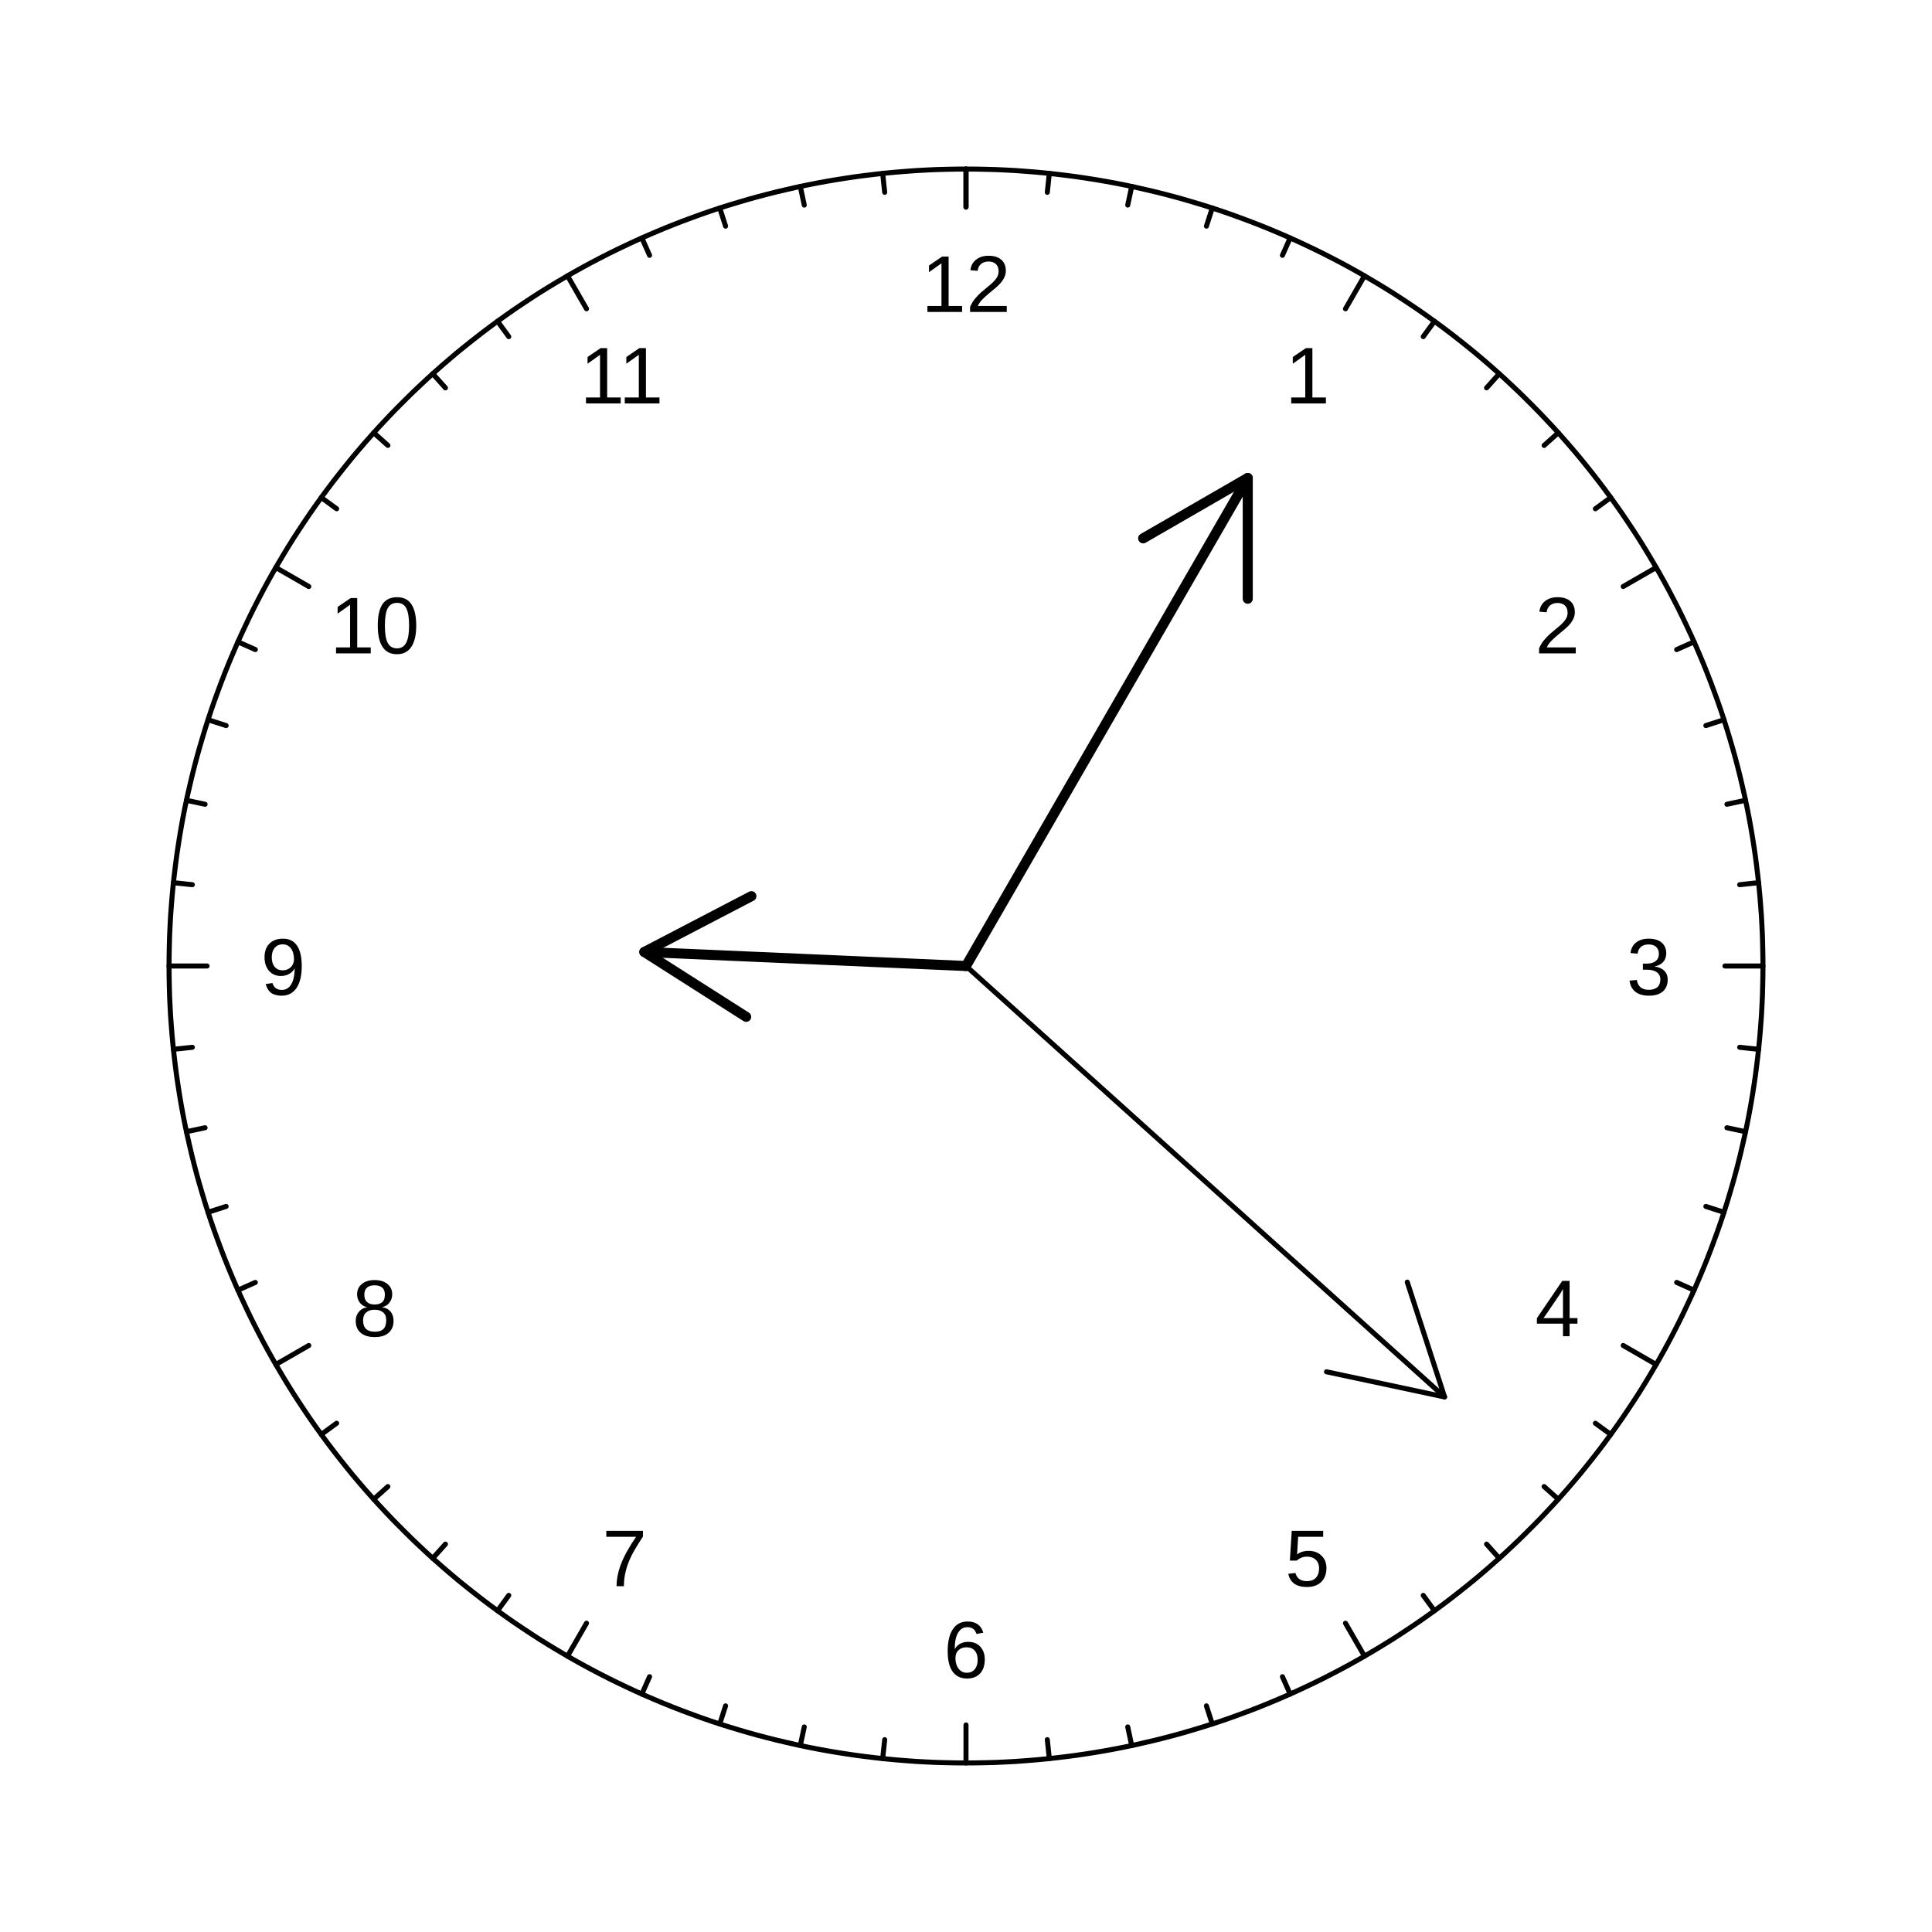
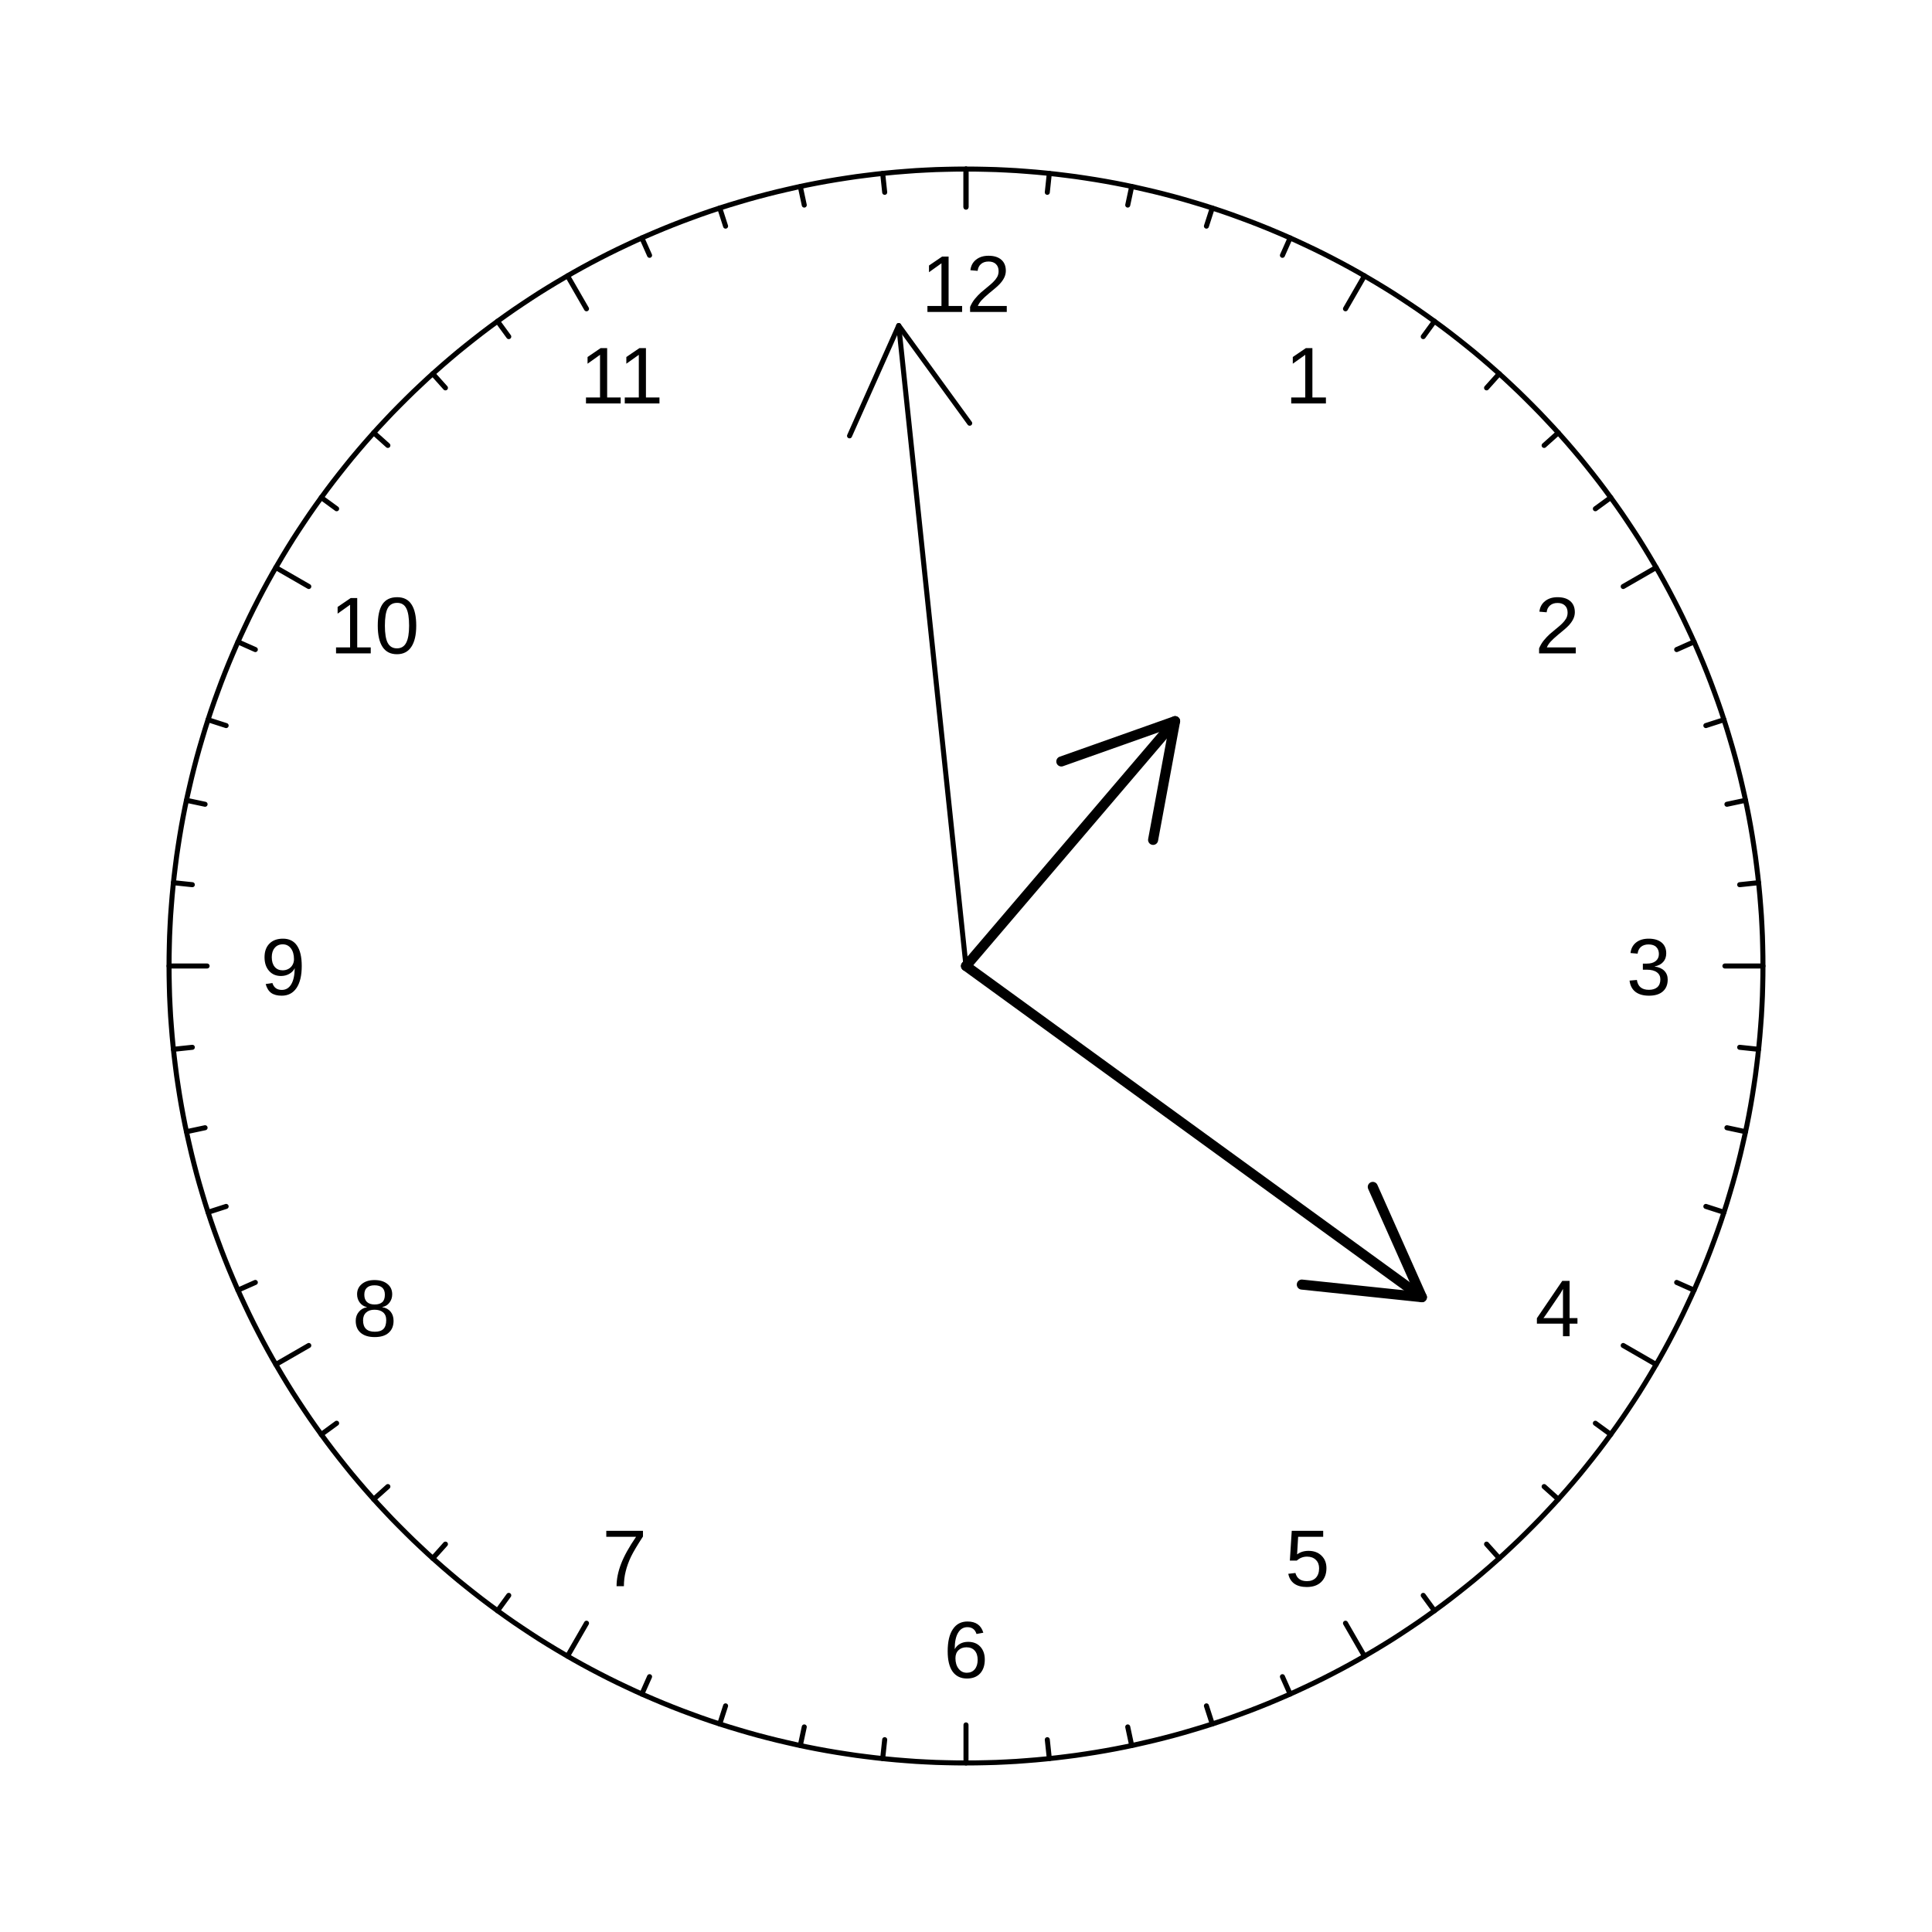
<svg xmlns="http://www.w3.org/2000/svg" viewBox="0 0 288.00 288.00">
  <defs>
    <style type="text/css">
    line, polyline, path, rect, circle {
      fill: none;
      stroke: #000000;
      stroke-linecap: round;
      stroke-linejoin: round;
      stroke-miterlimit: 10.00;
    }
  </style>
  </defs>
  <rect width="100%" height="100%" style="stroke: none; fill: #FFFFFF;" />
  <defs>
    <clipPath id="cpMTQuNHwyNzMuNnwyNzMuNnwxNC40">
      <rect x="14.40" y="14.40" width="259.20" height="259.20" />
    </clipPath>
  </defs>
  <polyline points="144.00,49.20 144.00,47.70 144.00,46.20 144.00,44.70 144.00,43.20 144.00,41.70 144.00,40.20 144.00,38.70 144.00,37.20 144.00,35.70 144.00,34.20 144.00,32.70 144.00,31.20 144.00,29.70 144.00,28.20 144.00,26.70 144.00,25.20 145.49,25.21 146.99,25.24 148.48,25.28 149.97,25.35 151.46,25.43 152.95,25.54 154.44,25.66 155.92,25.80 157.41,25.96 158.89,26.14 160.37,26.33 161.85,26.55 163.32,26.78 164.79,27.03 166.26,27.30 167.73,27.59 169.19,27.90 170.64,28.23 172.10,28.57 173.54,28.93 174.99,29.31 176.43,29.71 177.86,30.13 179.29,30.56 180.71,31.01 182.13,31.48 183.54,31.97 184.94,32.48 186.34,33.00 187.73,33.54 189.12,34.10 190.50,34.68 191.87,35.27 193.23,35.88 194.58,36.51 195.93,37.15 197.27,37.81 198.60,38.49 199.92,39.18 201.23,39.89 202.54,40.62 203.83,41.37 205.12,42.13 206.39,42.90 207.66,43.69 208.91,44.50 210.16,45.33 211.39,46.16 212.62,47.02 213.83,47.89 215.03,48.77 216.22,49.67 217.40,50.59 218.57,51.52 219.73,52.46 220.87,53.42 222.00,54.39 223.12,55.38 224.23,56.38 225.32,57.40 226.41,58.43 227.47,59.47 228.53,60.53 229.57,61.59 230.60,62.68 231.62,63.77 232.62,64.88 233.61,66.00 234.58,67.13 235.54,68.27 236.48,69.43 237.41,70.60 238.33,71.78 239.23,72.97 240.11,74.17 240.98,75.38 241.84,76.61 242.67,77.84 243.50,79.09 244.31,80.34 245.10,81.61 245.87,82.88 246.63,84.17 247.38,85.46 248.11,86.77 248.82,88.08 249.51,89.40 250.19,90.73 250.85,92.07 251.49,93.42 252.12,94.77 252.73,96.13 253.32,97.50 253.90,98.88 254.46,100.27 255.00,101.66 255.52,103.06 256.03,104.46 256.52,105.87 256.99,107.29 257.44,108.71 257.87,110.14 258.29,111.57 258.69,113.01 259.07,114.46 259.43,115.90 259.77,117.36 260.10,118.81 260.41,120.27 260.70,121.74 260.97,123.21 261.22,124.68 261.45,126.15 261.67,127.63 261.86,129.11 262.04,130.59 262.20,132.08 262.34,133.56 262.46,135.05 262.57,136.54 262.65,138.03 262.72,139.52 262.76,141.01 262.79,142.51 262.80,144.00 262.79,145.49 262.76,146.99 262.72,148.48 262.65,149.97 262.57,151.46 262.46,152.95 262.34,154.44 262.20,155.92 262.04,157.41 261.86,158.89 261.67,160.37 261.45,161.85 261.22,163.32 260.97,164.79 260.70,166.26 260.41,167.73 260.10,169.19 259.77,170.64 259.43,172.10 259.07,173.54 258.69,174.99 258.29,176.43 257.87,177.86 257.44,179.29 256.99,180.71 256.52,182.13 256.03,183.54 255.52,184.94 255.00,186.34 254.46,187.73 253.90,189.12 253.32,190.50 252.73,191.87 252.12,193.23 251.49,194.58 250.85,195.93 250.19,197.27 249.51,198.60 248.82,199.92 248.11,201.23 247.38,202.54 246.63,203.83 245.87,205.12 245.10,206.39 244.31,207.66 243.50,208.91 242.67,210.16 241.84,211.39 240.98,212.62 240.11,213.83 239.23,215.03 238.33,216.22 237.41,217.40 236.48,218.57 235.54,219.73 234.58,220.87 233.61,222.00 232.62,223.12 231.62,224.23 230.60,225.32 229.57,226.41 228.53,227.47 227.47,228.53 226.41,229.57 225.32,230.60 224.23,231.62 223.12,232.62 222.00,233.61 220.87,234.58 219.73,235.54 218.57,236.48 217.40,237.41 216.22,238.33 215.03,239.23 213.83,240.11 212.62,240.98 211.39,241.84 210.16,242.67 208.91,243.50 207.66,244.31 206.39,245.10 205.12,245.87 203.83,246.63 202.54,247.38 201.23,248.11 199.92,248.82 198.60,249.51 197.27,250.19 195.93,250.85 194.58,251.49 193.23,252.12 191.87,252.73 190.50,253.32 189.12,253.90 187.73,254.46 186.34,255.00 184.94,255.52 183.54,256.03 182.13,256.52 180.71,256.99 179.29,257.44 177.86,257.87 176.43,258.29 174.99,258.69 173.54,259.07 172.10,259.43 170.64,259.77 169.19,260.10 167.73,260.41 166.26,260.70 164.79,260.97 163.32,261.22 161.85,261.45 160.37,261.67 158.89,261.86 157.41,262.04 155.92,262.20 154.44,262.34 152.95,262.46 151.46,262.57 149.97,262.65 148.48,262.72 146.99,262.76 145.49,262.79 144.00,262.80 142.51,262.79 141.01,262.76 139.52,262.72 138.03,262.65 136.54,262.57 135.05,262.46 133.56,262.34 132.08,262.20 130.59,262.04 129.11,261.86 127.63,261.67 126.15,261.45 124.68,261.22 123.21,260.97 121.74,260.70 120.27,260.41 118.81,260.10 117.36,259.77 115.90,259.43 114.46,259.07 113.01,258.69 111.57,258.29 110.14,257.87 108.71,257.44 107.29,256.99 105.87,256.52 104.46,256.03 103.06,255.52 101.66,255.00 100.27,254.46 98.88,253.90 97.50,253.32 96.13,252.73 94.77,252.12 93.42,251.49 92.07,250.85 90.73,250.19 89.40,249.51 88.08,248.82 86.77,248.11 85.46,247.38 84.17,246.63 82.88,245.87 81.61,245.10 80.34,244.31 79.09,243.50 77.84,242.67 76.61,241.84 75.38,240.98 74.17,240.11 72.97,239.23 71.78,238.33 70.60,237.41 69.43,236.48 68.27,235.54 67.13,234.58 66.00,233.61 64.88,232.62 63.77,231.62 62.68,230.60 61.59,229.57 60.53,228.53 59.47,227.47 58.43,226.41 57.40,225.32 56.38,224.23 55.38,223.12 54.39,222.00 53.42,220.87 52.46,219.73 51.52,218.57 50.59,217.40 49.67,216.22 48.77,215.03 47.89,213.83 47.02,212.62 46.16,211.39 45.33,210.16 44.50,208.91 43.69,207.66 42.90,206.39 42.13,205.12 41.37,203.83 40.62,202.54 39.89,201.23 39.18,199.92 38.49,198.60 37.81,197.27 37.15,195.93 36.51,194.58 35.88,193.23 35.27,191.87 34.68,190.50 34.10,189.12 33.54,187.73 33.00,186.34 32.48,184.94 31.97,183.54 31.48,182.13 31.01,180.71 30.56,179.29 30.13,177.86 29.71,176.43 29.31,174.99 28.93,173.54 28.57,172.10 28.23,170.64 27.90,169.19 27.59,167.73 27.30,166.26 27.03,164.79 26.78,163.32 26.55,161.85 26.33,160.37 26.14,158.89 25.96,157.41 25.80,155.92 25.66,154.44 25.54,152.95 25.43,151.46 25.35,149.97 25.28,148.48 25.24,146.99 25.21,145.49 25.20,144.00 25.21,142.51 25.24,141.01 25.28,139.52 25.35,138.03 25.43,136.54 25.54,135.05 25.66,133.56 25.80,132.08 25.96,130.59 26.14,129.11 26.33,127.63 26.55,126.15 26.78,124.68 27.03,123.21 27.30,121.74 27.59,120.27 27.90,118.81 28.23,117.36 28.57,115.90 28.93,114.46 29.31,113.01 29.71,111.57 30.13,110.14 30.56,108.71 31.01,107.29 31.48,105.87 31.97,104.46 32.48,103.06 33.00,101.66 33.54,100.27 34.10,98.88 34.68,97.50 35.27,96.13 35.88,94.77 36.51,93.42 37.15,92.07 37.81,90.73 38.49,89.40 39.18,88.08 39.89,86.77 40.62,85.46 41.37,84.17 42.13,82.88 42.90,81.61 43.69,80.34 44.50,79.09 45.33,77.84 46.16,76.61 47.02,75.38 47.89,74.17 48.77,72.97 49.67,71.78 50.59,70.60 51.52,69.43 52.46,68.27 53.42,67.13 54.39,66.00 55.38,64.88 56.38,63.77 57.40,62.68 58.43,61.59 59.47,60.53 60.53,59.47 61.59,58.43 62.68,57.40 63.77,56.38 64.88,55.38 66.00,54.39 67.13,53.42 68.27,52.46 69.43,51.52 70.60,50.59 71.78,49.67 72.97,48.77 74.17,47.89 75.38,47.02 76.61,46.16 77.84,45.33 79.09,44.50 80.34,43.69 81.61,42.90 82.88,42.13 84.17,41.37 85.46,40.62 86.77,39.89 88.08,39.18 89.40,38.49 90.73,37.81 92.07,37.15 93.42,36.51 94.77,35.88 96.13,35.27 97.50,34.68 98.88,34.10 100.27,33.54 101.66,33.00 103.06,32.48 104.46,31.97 105.87,31.48 107.29,31.01 108.71,30.56 110.14,30.13 111.57,29.71 113.01,29.31 114.46,28.93 115.90,28.57 117.36,28.23 118.81,27.90 120.27,27.59 121.74,27.30 123.21,27.03 124.68,26.78 126.15,26.55 127.63,26.33 129.11,26.14 130.59,25.96 132.08,25.80 133.56,25.66 135.05,25.54 136.54,25.43 138.03,25.35 139.52,25.28 141.01,25.24 142.51,25.21 144.00,25.20 144.00,26.70 144.00,28.20 144.00,29.70 144.00,31.20 144.00,32.70 144.00,34.20 144.00,35.70 144.00,37.20 144.00,38.70 144.00,40.20 144.00,41.70 144.00,43.20 144.00,44.70 144.00,46.20 144.00,47.70 144.00,49.20 142.81,49.21 141.62,49.23 140.43,49.27 139.24,49.32 138.05,49.39 136.86,49.47 135.67,49.57 134.49,49.68 133.30,49.81 132.12,49.95 130.94,50.10 129.76,50.28 128.58,50.46 127.41,50.66 126.24,50.88 125.07,51.11 123.90,51.35 122.74,51.61 121.58,51.89 120.42,52.18 119.27,52.48 118.12,52.80 116.98,53.13 115.84,53.48 114.71,53.84 113.57,54.22 112.45,54.60 111.33,55.01 110.21,55.43 109.10,55.86 108.00,56.30 106.90,56.76 105.80,57.24 104.72,57.72 103.64,58.22 102.56,58.74 101.49,59.26 100.43,59.80 99.38,60.36 98.33,60.93 97.29,61.51 96.26,62.10 95.23,62.71 94.21,63.33 93.20,63.96 92.20,64.60 91.21,65.26 90.22,65.93 89.25,66.61 88.28,67.31 87.32,68.01 86.37,68.73 85.43,69.46 84.49,70.20 83.57,70.96 82.66,71.72 81.76,72.50 80.86,73.28 79.98,74.08 79.10,74.89 78.24,75.71 77.39,76.55 76.55,77.39 75.71,78.24 74.89,79.10 74.08,79.98 73.28,80.86 72.50,81.76 71.72,82.66 70.96,83.57 70.20,84.49 69.46,85.43 68.73,86.37 68.01,87.32 67.31,88.28 66.61,89.25 65.93,90.22 65.26,91.21 64.60,92.20 63.96,93.20 63.33,94.21 62.71,95.23 62.10,96.26 61.51,97.29 60.93,98.33 60.36,99.38 59.80,100.43 59.26,101.49 58.74,102.56 58.22,103.64 57.72,104.72 57.24,105.80 56.76,106.90 56.30,108.00 55.86,109.10 55.43,110.21 55.01,111.33 54.60,112.45 54.22,113.57 53.84,114.71 53.48,115.84 53.13,116.98 52.80,118.12 52.48,119.27 52.18,120.42 51.89,121.58 51.61,122.74 51.35,123.90 51.11,125.07 50.88,126.24 50.66,127.41 50.46,128.58 50.28,129.76 50.10,130.94 49.95,132.12 49.81,133.30 49.68,134.49 49.57,135.67 49.47,136.86 49.39,138.05 49.32,139.24 49.27,140.43 49.23,141.62 49.21,142.81 49.20,144.00 49.21,145.19 49.23,146.38 49.27,147.57 49.32,148.76 49.39,149.95 49.47,151.14 49.57,152.33 49.68,153.51 49.81,154.70 49.95,155.88 50.10,157.06 50.28,158.24 50.46,159.42 50.66,160.59 50.88,161.76 51.11,162.93 51.35,164.10 51.61,165.26 51.89,166.42 52.18,167.58 52.48,168.73 52.80,169.88 53.13,171.02 53.48,172.16 53.84,173.29 54.22,174.43 54.60,175.55 55.01,176.67 55.43,177.79 55.86,178.90 56.30,180.00 56.76,181.10 57.24,182.20 57.72,183.28 58.22,184.36 58.74,185.44 59.26,186.51 59.80,187.57 60.36,188.62 60.93,189.67 61.51,190.71 62.10,191.74 62.71,192.77 63.33,193.79 63.96,194.80 64.60,195.80 65.26,196.79 65.93,197.78 66.61,198.75 67.31,199.72 68.01,200.68 68.73,201.63 69.46,202.57 70.20,203.51 70.96,204.43 71.72,205.34 72.50,206.24 73.28,207.14 74.08,208.02 74.89,208.90 75.71,209.76 76.55,210.61 77.39,211.45 78.24,212.29 79.10,213.11 79.98,213.92 80.86,214.72 81.76,215.50 82.66,216.28 83.57,217.04 84.49,217.80 85.43,218.54 86.37,219.27 87.32,219.99 88.28,220.69 89.25,221.39 90.22,222.07 91.21,222.74 92.20,223.40 93.20,224.04 94.21,224.67 95.23,225.29 96.26,225.90 97.29,226.49 98.33,227.07 99.38,227.64 100.43,228.20 101.49,228.74 102.56,229.26 103.64,229.78 104.72,230.28 105.80,230.76 106.90,231.24 108.00,231.70 109.10,232.14 110.21,232.57 111.33,232.99 112.45,233.40 113.57,233.78 114.71,234.16 115.84,234.52 116.98,234.87 118.12,235.20 119.27,235.52 120.42,235.82 121.58,236.11 122.74,236.39 123.90,236.65 125.07,236.89 126.24,237.12 127.41,237.34 128.58,237.54 129.76,237.72 130.94,237.90 132.12,238.05 133.30,238.19 134.49,238.32 135.67,238.43 136.86,238.53 138.05,238.61 139.24,238.68 140.43,238.73 141.62,238.77 142.81,238.79 144.00,238.80 145.19,238.79 146.38,238.77 147.57,238.73 148.76,238.68 149.95,238.61 151.14,238.53 152.33,238.43 153.51,238.32 154.70,238.19 155.88,238.05 157.06,237.90 158.24,237.72 159.42,237.54 160.59,237.34 161.76,237.12 162.93,236.89 164.10,236.65 165.26,236.39 166.42,236.11 167.58,235.82 168.73,235.52 169.88,235.20 171.02,234.87 172.16,234.52 173.29,234.16 174.43,233.78 175.55,233.40 176.67,232.99 177.79,232.57 178.90,232.14 180.00,231.70 181.10,231.24 182.20,230.76 183.28,230.28 184.36,229.78 185.44,229.26 186.51,228.74 187.57,228.20 188.62,227.64 189.67,227.07 190.71,226.49 191.74,225.90 192.77,225.29 193.79,224.67 194.80,224.04 195.80,223.40 196.79,222.74 197.78,222.07 198.75,221.39 199.72,220.69 200.68,219.99 201.63,219.27 202.57,218.54 203.51,217.80 204.43,217.04 205.34,216.28 206.24,215.50 207.14,214.72 208.02,213.92 208.90,213.11 209.76,212.29 210.61,211.45 211.45,210.61 212.29,209.76 213.11,208.90 213.92,208.02 214.72,207.14 215.50,206.24 216.28,205.34 217.04,204.43 217.80,203.51 218.54,202.57 219.27,201.63 219.99,200.68 220.69,199.72 221.39,198.75 222.07,197.78 222.74,196.79 223.40,195.80 224.04,194.80 224.67,193.79 225.29,192.77 225.90,191.74 226.49,190.71 227.07,189.67 227.64,188.62 228.20,187.57 228.74,186.51 229.26,185.44 229.78,184.36 230.28,183.28 230.76,182.20 231.24,181.10 231.70,180.00 232.14,178.90 232.57,177.79 232.99,176.67 233.40,175.55 233.78,174.43 234.16,173.29 234.52,172.16 234.87,171.02 235.20,169.88 235.52,168.73 235.82,167.58 236.11,166.42 236.39,165.26 236.65,164.10 236.89,162.93 237.12,161.76 237.34,160.59 237.54,159.42 237.72,158.24 237.90,157.06 238.05,155.88 238.19,154.70 238.32,153.51 238.43,152.33 238.53,151.14 238.61,149.95 238.68,148.76 238.73,147.57 238.77,146.38 238.79,145.19 238.80,144.00 238.79,142.81 238.77,141.62 238.73,140.43 238.68,139.24 238.61,138.05 238.53,136.86 238.43,135.67 238.32,134.49 238.19,133.30 238.05,132.12 237.90,130.94 237.72,129.76 237.54,128.58 237.34,127.41 237.12,126.24 236.89,125.07 236.65,123.90 236.39,122.74 236.11,121.58 235.82,120.42 235.52,119.27 235.20,118.12 234.87,116.98 234.52,115.84 234.16,114.71 233.78,113.57 233.40,112.45 232.99,111.33 232.57,110.21 232.14,109.10 231.70,108.00 231.24,106.90 230.76,105.80 230.28,104.72 229.78,103.64 229.26,102.56 228.74,101.49 228.20,100.43 227.64,99.38 227.07,98.33 226.49,97.29 225.90,96.26 225.29,95.23 224.67,94.21 224.04,93.20 223.40,92.20 222.74,91.21 222.07,90.22 221.39,89.25 220.69,88.28 219.99,87.32 219.27,86.37 218.54,85.43 217.80,84.49 217.04,83.57 216.28,82.66 215.50,81.76 214.72,80.86 213.92,79.98 213.11,79.10 212.29,78.24 211.45,77.39 210.61,76.55 209.76,75.71 208.90,74.89 208.02,74.08 207.14,73.28 206.24,72.50 205.34,71.72 204.43,70.96 203.51,70.20 202.57,69.46 201.63,68.73 200.68,68.01 199.72,67.31 198.75,66.61 197.78,65.93 196.79,65.26 195.80,64.60 194.80,63.96 193.79,63.33 192.77,62.71 191.74,62.10 190.71,61.51 189.67,60.93 188.62,60.36 187.57,59.80 186.51,59.26 185.44,58.74 184.36,58.22 183.28,57.72 182.20,57.24 181.10,56.76 180.00,56.30 178.90,55.86 177.79,55.43 176.67,55.01 175.55,54.60 174.43,54.22 173.29,53.84 172.16,53.48 171.02,53.13 169.88,52.80 168.73,52.48 167.58,52.18 166.42,51.89 165.26,51.61 164.10,51.35 162.93,51.11 161.76,50.88 160.59,50.66 159.42,50.46 158.24,50.28 157.06,50.10 155.88,49.95 154.70,49.81 153.51,49.68 152.33,49.57 151.14,49.47 149.95,49.39 148.76,49.32 147.57,49.27 146.38,49.23 145.19,49.21 144.00,49.20 144.00,49.20 " style="stroke-width: 0.75; stroke: none;" clip-path="url(#cpMTQuNHwyNzMuNnwyNzMuNnwxNC40)" />
  <polyline points="144.00,25.20 145.49,25.21 146.99,25.24 148.48,25.28 149.97,25.35 151.46,25.43 152.95,25.54 154.44,25.66 155.92,25.80 157.41,25.96 158.89,26.14 160.37,26.33 161.85,26.55 163.32,26.78 164.79,27.03 166.26,27.30 167.73,27.59 169.19,27.90 170.64,28.23 172.10,28.57 173.54,28.93 174.99,29.31 176.43,29.71 177.86,30.13 179.29,30.56 180.71,31.01 182.13,31.48 183.54,31.97 184.94,32.48 186.34,33.00 187.73,33.54 189.12,34.10 190.50,34.68 191.87,35.27 193.23,35.88 194.58,36.51 195.93,37.15 197.27,37.81 198.60,38.49 199.92,39.18 201.23,39.89 202.54,40.62 203.83,41.37 205.12,42.13 206.39,42.90 207.66,43.69 208.91,44.50 210.16,45.33 211.39,46.16 212.62,47.02 213.83,47.89 215.03,48.77 216.22,49.67 217.40,50.59 218.57,51.52 219.73,52.46 220.87,53.42 222.00,54.39 223.12,55.38 224.23,56.38 225.32,57.40 226.41,58.43 227.47,59.47 228.53,60.53 229.57,61.59 230.60,62.68 231.62,63.77 232.62,64.88 233.61,66.00 234.58,67.13 235.54,68.27 236.48,69.43 237.41,70.60 238.33,71.78 239.23,72.97 240.11,74.17 240.98,75.38 241.84,76.61 242.67,77.84 243.50,79.09 244.31,80.34 245.10,81.61 245.87,82.88 246.63,84.17 247.38,85.46 248.11,86.77 248.82,88.08 249.51,89.40 250.19,90.73 250.85,92.07 251.49,93.42 252.12,94.77 252.73,96.13 253.32,97.50 253.90,98.88 254.46,100.27 255.00,101.66 255.52,103.06 256.03,104.46 256.52,105.87 256.99,107.29 257.44,108.71 257.87,110.14 258.29,111.57 258.69,113.01 259.07,114.46 259.43,115.90 259.77,117.36 260.10,118.81 260.41,120.27 260.70,121.74 260.97,123.21 261.22,124.68 261.45,126.15 261.67,127.63 261.86,129.11 262.04,130.59 262.20,132.08 262.34,133.56 262.46,135.05 262.57,136.54 262.65,138.03 262.72,139.52 262.76,141.01 262.79,142.51 262.80,144.00 262.79,145.49 262.76,146.99 262.72,148.48 262.65,149.97 262.57,151.46 262.46,152.95 262.34,154.44 262.20,155.92 262.04,157.41 261.86,158.89 261.67,160.37 261.45,161.85 261.22,163.32 260.97,164.79 260.70,166.26 260.41,167.73 260.10,169.19 259.77,170.64 259.43,172.10 259.07,173.54 258.69,174.99 258.29,176.43 257.87,177.86 257.44,179.29 256.99,180.71 256.52,182.13 256.03,183.54 255.52,184.94 255.00,186.34 254.46,187.73 253.90,189.12 253.32,190.50 252.73,191.87 252.12,193.23 251.49,194.58 250.85,195.93 250.19,197.27 249.51,198.60 248.82,199.92 248.11,201.23 247.38,202.54 246.63,203.83 245.87,205.12 245.10,206.39 244.31,207.66 243.50,208.91 242.67,210.16 241.84,211.39 240.98,212.62 240.11,213.83 239.23,215.03 238.33,216.22 237.41,217.40 236.48,218.57 235.54,219.73 234.58,220.87 233.61,222.00 232.62,223.12 231.62,224.23 230.60,225.32 229.57,226.41 228.53,227.47 227.47,228.53 226.41,229.57 225.32,230.60 224.23,231.62 223.12,232.62 222.00,233.61 220.87,234.58 219.73,235.54 218.57,236.48 217.40,237.41 216.22,238.33 215.03,239.23 213.83,240.11 212.62,240.98 211.39,241.84 210.16,242.67 208.91,243.50 207.66,244.31 206.39,245.10 205.12,245.87 203.83,246.63 202.54,247.38 201.23,248.11 199.92,248.82 198.60,249.51 197.27,250.19 195.93,250.85 194.58,251.49 193.23,252.12 191.87,252.73 190.50,253.32 189.12,253.90 187.73,254.46 186.34,255.00 184.94,255.52 183.54,256.03 182.13,256.52 180.71,256.99 179.29,257.44 177.86,257.87 176.43,258.29 174.99,258.69 173.54,259.07 172.10,259.43 170.64,259.77 169.19,260.10 167.73,260.41 166.26,260.70 164.79,260.97 163.32,261.22 161.85,261.45 160.37,261.67 158.89,261.86 157.41,262.04 155.92,262.20 154.44,262.34 152.95,262.46 151.46,262.57 149.97,262.65 148.48,262.72 146.99,262.76 145.49,262.79 144.00,262.80 142.51,262.79 141.01,262.76 139.52,262.72 138.03,262.65 136.54,262.57 135.05,262.46 133.56,262.34 132.08,262.20 130.59,262.04 129.11,261.86 127.63,261.67 126.15,261.45 124.68,261.22 123.21,260.97 121.74,260.70 120.27,260.41 118.81,260.10 117.36,259.77 115.90,259.43 114.46,259.07 113.01,258.69 111.57,258.29 110.14,257.87 108.71,257.44 107.29,256.99 105.87,256.52 104.46,256.03 103.06,255.52 101.66,255.00 100.27,254.46 98.88,253.90 97.50,253.32 96.13,252.73 94.77,252.12 93.42,251.49 92.07,250.85 90.73,250.19 89.40,249.51 88.08,248.82 86.77,248.11 85.46,247.38 84.17,246.63 82.88,245.87 81.61,245.10 80.34,244.31 79.09,243.50 77.84,242.67 76.61,241.84 75.38,240.98 74.17,240.11 72.97,239.23 71.78,238.33 70.60,237.41 69.43,236.48 68.27,235.54 67.13,234.58 66.00,233.61 64.88,232.62 63.77,231.62 62.68,230.60 61.59,229.57 60.53,228.53 59.47,227.47 58.43,226.41 57.40,225.32 56.38,224.23 55.38,223.12 54.39,222.00 53.42,220.87 52.46,219.73 51.52,218.57 50.59,217.40 49.67,216.22 48.77,215.03 47.89,213.83 47.02,212.62 46.16,211.39 45.33,210.16 44.50,208.91 43.69,207.66 42.90,206.39 42.13,205.12 41.37,203.83 40.62,202.54 39.89,201.23 39.18,199.92 38.49,198.60 37.81,197.27 37.15,195.93 36.51,194.58 35.88,193.23 35.27,191.87 34.68,190.50 34.10,189.12 33.54,187.73 33.00,186.34 32.48,184.94 31.97,183.54 31.48,182.13 31.01,180.71 30.56,179.29 30.13,177.86 29.71,176.43 29.31,174.99 28.93,173.54 28.57,172.10 28.23,170.64 27.90,169.19 27.59,167.73 27.30,166.26 27.03,164.79 26.78,163.32 26.55,161.85 26.33,160.37 26.14,158.89 25.96,157.41 25.80,155.92 25.66,154.44 25.54,152.95 25.43,151.46 25.35,149.97 25.28,148.48 25.24,146.99 25.21,145.49 25.20,144.00 25.21,142.51 25.24,141.01 25.28,139.52 25.35,138.03 25.43,136.54 25.54,135.05 25.66,133.56 25.80,132.08 25.96,130.59 26.14,129.11 26.33,127.63 26.55,126.15 26.78,124.68 27.03,123.21 27.30,121.74 27.59,120.27 27.90,118.81 28.23,117.36 28.57,115.90 28.93,114.46 29.31,113.01 29.71,111.57 30.13,110.14 30.56,108.71 31.01,107.29 31.48,105.87 31.97,104.46 32.48,103.06 33.00,101.66 33.54,100.27 34.10,98.88 34.68,97.50 35.27,96.13 35.88,94.77 36.51,93.42 37.15,92.07 37.81,90.73 38.49,89.40 39.18,88.08 39.89,86.77 40.62,85.46 41.37,84.17 42.13,82.88 42.90,81.61 43.69,80.34 44.50,79.09 45.33,77.84 46.16,76.61 47.02,75.38 47.89,74.17 48.77,72.97 49.67,71.78 50.59,70.60 51.52,69.43 52.46,68.27 53.42,67.13 54.39,66.00 55.38,64.88 56.38,63.77 57.40,62.68 58.43,61.59 59.47,60.53 60.53,59.47 61.59,58.43 62.68,57.40 63.77,56.38 64.88,55.38 66.00,54.39 67.13,53.42 68.27,52.46 69.43,51.52 70.60,50.59 71.78,49.67 72.97,48.77 74.17,47.89 75.38,47.02 76.61,46.16 77.84,45.33 79.09,44.50 80.34,43.69 81.61,42.90 82.88,42.13 84.17,41.37 85.46,40.62 86.77,39.89 88.08,39.18 89.40,38.49 90.73,37.81 92.07,37.15 93.42,36.51 94.77,35.88 96.13,35.27 97.50,34.68 98.88,34.10 100.27,33.54 101.66,33.00 103.06,32.48 104.46,31.97 105.87,31.48 107.29,31.01 108.71,30.56 110.14,30.13 111.57,29.71 113.01,29.31 114.46,28.93 115.90,28.57 117.36,28.23 118.81,27.90 120.27,27.59 121.74,27.30 123.21,27.03 124.68,26.78 126.15,26.55 127.63,26.33 129.11,26.14 130.59,25.96 132.08,25.80 133.56,25.66 135.05,25.54 136.54,25.43 138.03,25.35 139.52,25.28 141.01,25.24 142.51,25.21 144.00,25.20 " style="stroke-width: 0.75;" clip-path="url(#cpMTQuNHwyNzMuNnwyNzMuNnwxNC40)" />
  <polyline points="144.00,25.20 144.00,30.87 " style="stroke-width: 0.75;" clip-path="url(#cpMTQuNHwyNzMuNnwyNzMuNnwxNC40)" />
  <polyline points="203.40,41.12 200.57,46.03 " style="stroke-width: 0.75;" clip-path="url(#cpMTQuNHwyNzMuNnwyNzMuNnwxNC40)" />
  <polyline points="246.88,84.60 241.97,87.43 " style="stroke-width: 0.75;" clip-path="url(#cpMTQuNHwyNzMuNnwyNzMuNnwxNC40)" />
  <polyline points="262.80,144.00 257.13,144.00 " style="stroke-width: 0.75;" clip-path="url(#cpMTQuNHwyNzMuNnwyNzMuNnwxNC40)" />
  <polyline points="246.88,203.40 241.97,200.57 " style="stroke-width: 0.75;" clip-path="url(#cpMTQuNHwyNzMuNnwyNzMuNnwxNC40)" />
  <polyline points="203.40,246.88 200.57,241.97 " style="stroke-width: 0.75;" clip-path="url(#cpMTQuNHwyNzMuNnwyNzMuNnwxNC40)" />
  <polyline points="144.00,262.80 144.00,257.13 " style="stroke-width: 0.75;" clip-path="url(#cpMTQuNHwyNzMuNnwyNzMuNnwxNC40)" />
  <polyline points="84.60,246.88 87.43,241.97 " style="stroke-width: 0.75;" clip-path="url(#cpMTQuNHwyNzMuNnwyNzMuNnwxNC40)" />
  <polyline points="41.12,203.40 46.03,200.57 " style="stroke-width: 0.75;" clip-path="url(#cpMTQuNHwyNzMuNnwyNzMuNnwxNC40)" />
  <polyline points="25.20,144.00 30.87,144.00 " style="stroke-width: 0.75;" clip-path="url(#cpMTQuNHwyNzMuNnwyNzMuNnwxNC40)" />
  <polyline points="41.12,84.60 46.03,87.43 " style="stroke-width: 0.75;" clip-path="url(#cpMTQuNHwyNzMuNnwyNzMuNnwxNC40)" />
  <polyline points="84.60,41.12 87.43,46.03 " style="stroke-width: 0.75;" clip-path="url(#cpMTQuNHwyNzMuNnwyNzMuNnwxNC40)" />
  <polyline points="144.00,25.20 144.00,30.87 " style="stroke-width: 0.75;" clip-path="url(#cpMTQuNHwyNzMuNnwyNzMuNnwxNC40)" />
  <polyline points="156.42,25.85 156.12,28.67 " style="stroke-width: 0.75;" clip-path="url(#cpMTQuNHwyNzMuNnwyNzMuNnwxNC40)" />
  <polyline points="168.70,27.80 168.11,30.57 " style="stroke-width: 0.75;" clip-path="url(#cpMTQuNHwyNzMuNnwyNzMuNnwxNC40)" />
  <polyline points="180.71,31.01 179.84,33.71 " style="stroke-width: 0.75;" clip-path="url(#cpMTQuNHwyNzMuNnwyNzMuNnwxNC40)" />
  <polyline points="192.32,35.47 191.17,38.06 " style="stroke-width: 0.75;" clip-path="url(#cpMTQuNHwyNzMuNnwyNzMuNnwxNC40)" />
  <polyline points="213.83,47.89 212.16,50.18 " style="stroke-width: 0.75;" clip-path="url(#cpMTQuNHwyNzMuNnwyNzMuNnwxNC40)" />
  <polyline points="223.49,55.71 221.60,57.82 " style="stroke-width: 0.75;" clip-path="url(#cpMTQuNHwyNzMuNnwyNzMuNnwxNC40)" />
  <polyline points="232.29,64.51 230.18,66.40 " style="stroke-width: 0.75;" clip-path="url(#cpMTQuNHwyNzMuNnwyNzMuNnwxNC40)" />
  <polyline points="240.11,74.17 237.82,75.84 " style="stroke-width: 0.75;" clip-path="url(#cpMTQuNHwyNzMuNnwyNzMuNnwxNC40)" />
  <polyline points="252.53,95.68 249.94,96.83 " style="stroke-width: 0.75;" clip-path="url(#cpMTQuNHwyNzMuNnwyNzMuNnwxNC40)" />
  <polyline points="256.99,107.29 254.29,108.16 " style="stroke-width: 0.75;" clip-path="url(#cpMTQuNHwyNzMuNnwyNzMuNnwxNC40)" />
  <polyline points="260.20,119.30 257.43,119.89 " style="stroke-width: 0.75;" clip-path="url(#cpMTQuNHwyNzMuNnwyNzMuNnwxNC40)" />
  <polyline points="262.15,131.58 259.33,131.88 " style="stroke-width: 0.75;" clip-path="url(#cpMTQuNHwyNzMuNnwyNzMuNnwxNC40)" />
  <polyline points="262.15,156.42 259.33,156.12 " style="stroke-width: 0.75;" clip-path="url(#cpMTQuNHwyNzMuNnwyNzMuNnwxNC40)" />
  <polyline points="260.20,168.70 257.43,168.11 " style="stroke-width: 0.75;" clip-path="url(#cpMTQuNHwyNzMuNnwyNzMuNnwxNC40)" />
  <polyline points="256.99,180.71 254.29,179.84 " style="stroke-width: 0.75;" clip-path="url(#cpMTQuNHwyNzMuNnwyNzMuNnwxNC40)" />
  <polyline points="252.53,192.32 249.94,191.17 " style="stroke-width: 0.75;" clip-path="url(#cpMTQuNHwyNzMuNnwyNzMuNnwxNC40)" />
  <polyline points="240.11,213.83 237.82,212.16 " style="stroke-width: 0.75;" clip-path="url(#cpMTQuNHwyNzMuNnwyNzMuNnwxNC40)" />
  <polyline points="232.29,223.49 230.18,221.60 " style="stroke-width: 0.75;" clip-path="url(#cpMTQuNHwyNzMuNnwyNzMuNnwxNC40)" />
  <polyline points="223.49,232.29 221.60,230.18 " style="stroke-width: 0.75;" clip-path="url(#cpMTQuNHwyNzMuNnwyNzMuNnwxNC40)" />
  <polyline points="213.83,240.11 212.16,237.82 " style="stroke-width: 0.75;" clip-path="url(#cpMTQuNHwyNzMuNnwyNzMuNnwxNC40)" />
  <polyline points="192.32,252.53 191.17,249.94 " style="stroke-width: 0.75;" clip-path="url(#cpMTQuNHwyNzMuNnwyNzMuNnwxNC40)" />
  <polyline points="180.71,256.99 179.84,254.29 " style="stroke-width: 0.75;" clip-path="url(#cpMTQuNHwyNzMuNnwyNzMuNnwxNC40)" />
  <polyline points="168.70,260.20 168.11,257.43 " style="stroke-width: 0.75;" clip-path="url(#cpMTQuNHwyNzMuNnwyNzMuNnwxNC40)" />
  <polyline points="156.42,262.15 156.12,259.33 " style="stroke-width: 0.75;" clip-path="url(#cpMTQuNHwyNzMuNnwyNzMuNnwxNC40)" />
  <polyline points="131.58,262.15 131.88,259.33 " style="stroke-width: 0.75;" clip-path="url(#cpMTQuNHwyNzMuNnwyNzMuNnwxNC40)" />
  <polyline points="119.30,260.20 119.89,257.43 " style="stroke-width: 0.75;" clip-path="url(#cpMTQuNHwyNzMuNnwyNzMuNnwxNC40)" />
  <polyline points="107.29,256.99 108.16,254.29 " style="stroke-width: 0.75;" clip-path="url(#cpMTQuNHwyNzMuNnwyNzMuNnwxNC40)" />
  <polyline points="95.68,252.53 96.83,249.94 " style="stroke-width: 0.75;" clip-path="url(#cpMTQuNHwyNzMuNnwyNzMuNnwxNC40)" />
  <polyline points="74.17,240.11 75.84,237.82 " style="stroke-width: 0.75;" clip-path="url(#cpMTQuNHwyNzMuNnwyNzMuNnwxNC40)" />
  <polyline points="64.51,232.29 66.40,230.18 " style="stroke-width: 0.75;" clip-path="url(#cpMTQuNHwyNzMuNnwyNzMuNnwxNC40)" />
  <polyline points="55.71,223.49 57.82,221.60 " style="stroke-width: 0.75;" clip-path="url(#cpMTQuNHwyNzMuNnwyNzMuNnwxNC40)" />
  <polyline points="47.89,213.83 50.18,212.16 " style="stroke-width: 0.75;" clip-path="url(#cpMTQuNHwyNzMuNnwyNzMuNnwxNC40)" />
  <polyline points="35.47,192.32 38.06,191.17 " style="stroke-width: 0.75;" clip-path="url(#cpMTQuNHwyNzMuNnwyNzMuNnwxNC40)" />
  <polyline points="31.01,180.71 33.71,179.84 " style="stroke-width: 0.75;" clip-path="url(#cpMTQuNHwyNzMuNnwyNzMuNnwxNC40)" />
  <polyline points="27.80,168.70 30.57,168.11 " style="stroke-width: 0.75;" clip-path="url(#cpMTQuNHwyNzMuNnwyNzMuNnwxNC40)" />
  <polyline points="25.85,156.42 28.67,156.12 " style="stroke-width: 0.75;" clip-path="url(#cpMTQuNHwyNzMuNnwyNzMuNnwxNC40)" />
  <polyline points="25.85,131.58 28.67,131.88 " style="stroke-width: 0.75;" clip-path="url(#cpMTQuNHwyNzMuNnwyNzMuNnwxNC40)" />
  <polyline points="27.80,119.30 30.57,119.89 " style="stroke-width: 0.75;" clip-path="url(#cpMTQuNHwyNzMuNnwyNzMuNnwxNC40)" />
  <polyline points="31.01,107.29 33.71,108.16 " style="stroke-width: 0.75;" clip-path="url(#cpMTQuNHwyNzMuNnwyNzMuNnwxNC40)" />
  <polyline points="35.47,95.68 38.06,96.83 " style="stroke-width: 0.75;" clip-path="url(#cpMTQuNHwyNzMuNnwyNzMuNnwxNC40)" />
  <polyline points="47.89,74.17 50.18,75.84 " style="stroke-width: 0.75;" clip-path="url(#cpMTQuNHwyNzMuNnwyNzMuNnwxNC40)" />
  <polyline points="55.71,64.51 57.82,66.40 " style="stroke-width: 0.75;" clip-path="url(#cpMTQuNHwyNzMuNnwyNzMuNnwxNC40)" />
  <polyline points="64.51,55.71 66.40,57.82 " style="stroke-width: 0.75;" clip-path="url(#cpMTQuNHwyNzMuNnwyNzMuNnwxNC40)" />
  <polyline points="74.17,47.89 75.84,50.18 " style="stroke-width: 0.75;" clip-path="url(#cpMTQuNHwyNzMuNnwyNzMuNnwxNC40)" />
  <polyline points="95.68,35.47 96.83,38.06 " style="stroke-width: 0.75;" clip-path="url(#cpMTQuNHwyNzMuNnwyNzMuNnwxNC40)" />
  <polyline points="107.29,31.01 108.16,33.71 " style="stroke-width: 0.75;" clip-path="url(#cpMTQuNHwyNzMuNnwyNzMuNnwxNC40)" />
  <polyline points="119.30,27.80 119.89,30.57 " style="stroke-width: 0.75;" clip-path="url(#cpMTQuNHwyNzMuNnwyNzMuNnwxNC40)" />
  <polyline points="131.58,25.85 131.88,28.67 " style="stroke-width: 0.75;" clip-path="url(#cpMTQuNHwyNzMuNnwyNzMuNnwxNC40)" />
  <g clip-path="url(#cpMTQuNHwyNzMuNnwyNzMuNnwxNC40)">
    <text x="191.56" y="60.14" style="font-size: 12.00px; font-family: Arial;" textLength="6.67px" lengthAdjust="spacingAndGlyphs">1</text>
  </g>
  <g clip-path="url(#cpMTQuNHwyNzMuNnwyNzMuNnwxNC40)">
    <text x="228.82" y="97.40" style="font-size: 12.00px; font-family: Arial;" textLength="6.67px" lengthAdjust="spacingAndGlyphs">2</text>
  </g>
  <g clip-path="url(#cpMTQuNHwyNzMuNnwyNzMuNnwxNC40)">
    <text x="242.46" y="148.30" style="font-size: 12.00px; font-family: Arial;" textLength="6.67px" lengthAdjust="spacingAndGlyphs">3</text>
  </g>
  <g clip-path="url(#cpMTQuNHwyNzMuNnwyNzMuNnwxNC40)">
    <text x="228.82" y="199.19" style="font-size: 12.00px; font-family: Arial;" textLength="6.67px" lengthAdjust="spacingAndGlyphs">4</text>
  </g>
  <g clip-path="url(#cpMTQuNHwyNzMuNnwyNzMuNnwxNC40)">
    <text x="191.56" y="236.45" style="font-size: 12.00px; font-family: Arial;" textLength="6.67px" lengthAdjust="spacingAndGlyphs">5</text>
  </g>
  <g clip-path="url(#cpMTQuNHwyNzMuNnwyNzMuNnwxNC40)">
    <text x="140.66" y="250.09" style="font-size: 12.00px; font-family: Arial;" textLength="6.67px" lengthAdjust="spacingAndGlyphs">6</text>
  </g>
  <g clip-path="url(#cpMTQuNHwyNzMuNnwyNzMuNnwxNC40)">
    <text x="89.77" y="236.45" style="font-size: 12.00px; font-family: Arial;" textLength="6.67px" lengthAdjust="spacingAndGlyphs">7</text>
  </g>
  <g clip-path="url(#cpMTQuNHwyNzMuNnwyNzMuNnwxNC40)">
    <text x="52.51" y="199.19" style="font-size: 12.00px; font-family: Arial;" textLength="6.67px" lengthAdjust="spacingAndGlyphs">8</text>
  </g>
  <g clip-path="url(#cpMTQuNHwyNzMuNnwyNzMuNnwxNC40)">
    <text x="38.87" y="148.30" style="font-size: 12.00px; font-family: Arial;" textLength="6.67px" lengthAdjust="spacingAndGlyphs">9</text>
  </g>
  <g clip-path="url(#cpMTQuNHwyNzMuNnwyNzMuNnwxNC40)">
    <text x="49.17" y="97.40" style="font-size: 12.00px; font-family: Arial;" textLength="13.35px" lengthAdjust="spacingAndGlyphs">10</text>
  </g>
  <g clip-path="url(#cpMTQuNHwyNzMuNnwyNzMuNnwxNC40)">
    <text x="86.43" y="60.14" style="font-size: 12.00px; font-family: Arial;" textLength="13.35px" lengthAdjust="spacingAndGlyphs">11</text>
  </g>
  <g clip-path="url(#cpMTQuNHwyNzMuNnwyNzMuNnwxNC40)">
    <text x="137.33" y="46.50" style="font-size: 12.00px; font-family: Arial;" textLength="13.35px" lengthAdjust="spacingAndGlyphs">12</text>
  </g>
-   <line x1="144.00" y1="144.00" x2="215.34" y2="208.24" style="stroke-width: 0.75;" clip-path="url(#cpMTQuNHwyNzMuNnwyNzMuNnwxNC40)" />
-   <polyline points="197.74,204.49 215.34,208.24 209.78,191.12 " style="stroke-width: 0.75;" clip-path="url(#cpMTQuNHwyNzMuNnwyNzMuNnwxNC40)" />
-   <line x1="144.00" y1="144.00" x2="186.00" y2="71.25" style="stroke-width: 1.50;" clip-path="url(#cpMTQuNHwyNzMuNnwyNzMuNnwxNC40)" />
-   <polyline points="186.00,89.25 186.00,71.25 170.41,80.25 " style="stroke-width: 1.50;" clip-path="url(#cpMTQuNHwyNzMuNnwyNzMuNnwxNC40)" />
-   <line x1="144.00" y1="144.00" x2="96.05" y2="141.91" style="stroke-width: 1.50;" clip-path="url(#cpMTQuNHwyNzMuNnwyNzMuNnwxNC40)" />
-   <polyline points="112.01,133.59 96.05,141.91 111.23,151.58 " style="stroke-width: 1.50;" clip-path="url(#cpMTQuNHwyNzMuNnwyNzMuNnwxNC40)" />
+   <line x1="144.00" y1="144.00" x2="133.97" y2="48.53" style="stroke-width: 0.75;" clip-path="url(#cpMTQuNHwyNzMuNnwyNzMuNnwxNC40)" />
+   <polyline points="144.55,63.09 133.97,48.53 126.64,64.97 " style="stroke-width: 0.75;" clip-path="url(#cpMTQuNHwyNzMuNnwyNzMuNnwxNC40)" />
+   <line x1="144.00" y1="144.00" x2="211.96" y2="193.37" style="stroke-width: 1.50;" clip-path="url(#cpMTQuNHwyNzMuNnwyNzMuNnwxNC40)" />
+   <polyline points="194.06,191.49 211.96,193.37 204.64,176.93 " style="stroke-width: 1.50;" clip-path="url(#cpMTQuNHwyNzMuNnwyNzMuNnwxNC40)" />
+   <line x1="144.00" y1="144.00" x2="175.17" y2="107.50" style="stroke-width: 1.50;" clip-path="url(#cpMTQuNHwyNzMuNnwyNzMuNnwxNC40)" />
+   <polyline points="171.89,125.20 175.17,107.50 158.21,113.51 " style="stroke-width: 1.50;" clip-path="url(#cpMTQuNHwyNzMuNnwyNzMuNnwxNC40)" />
</svg>
